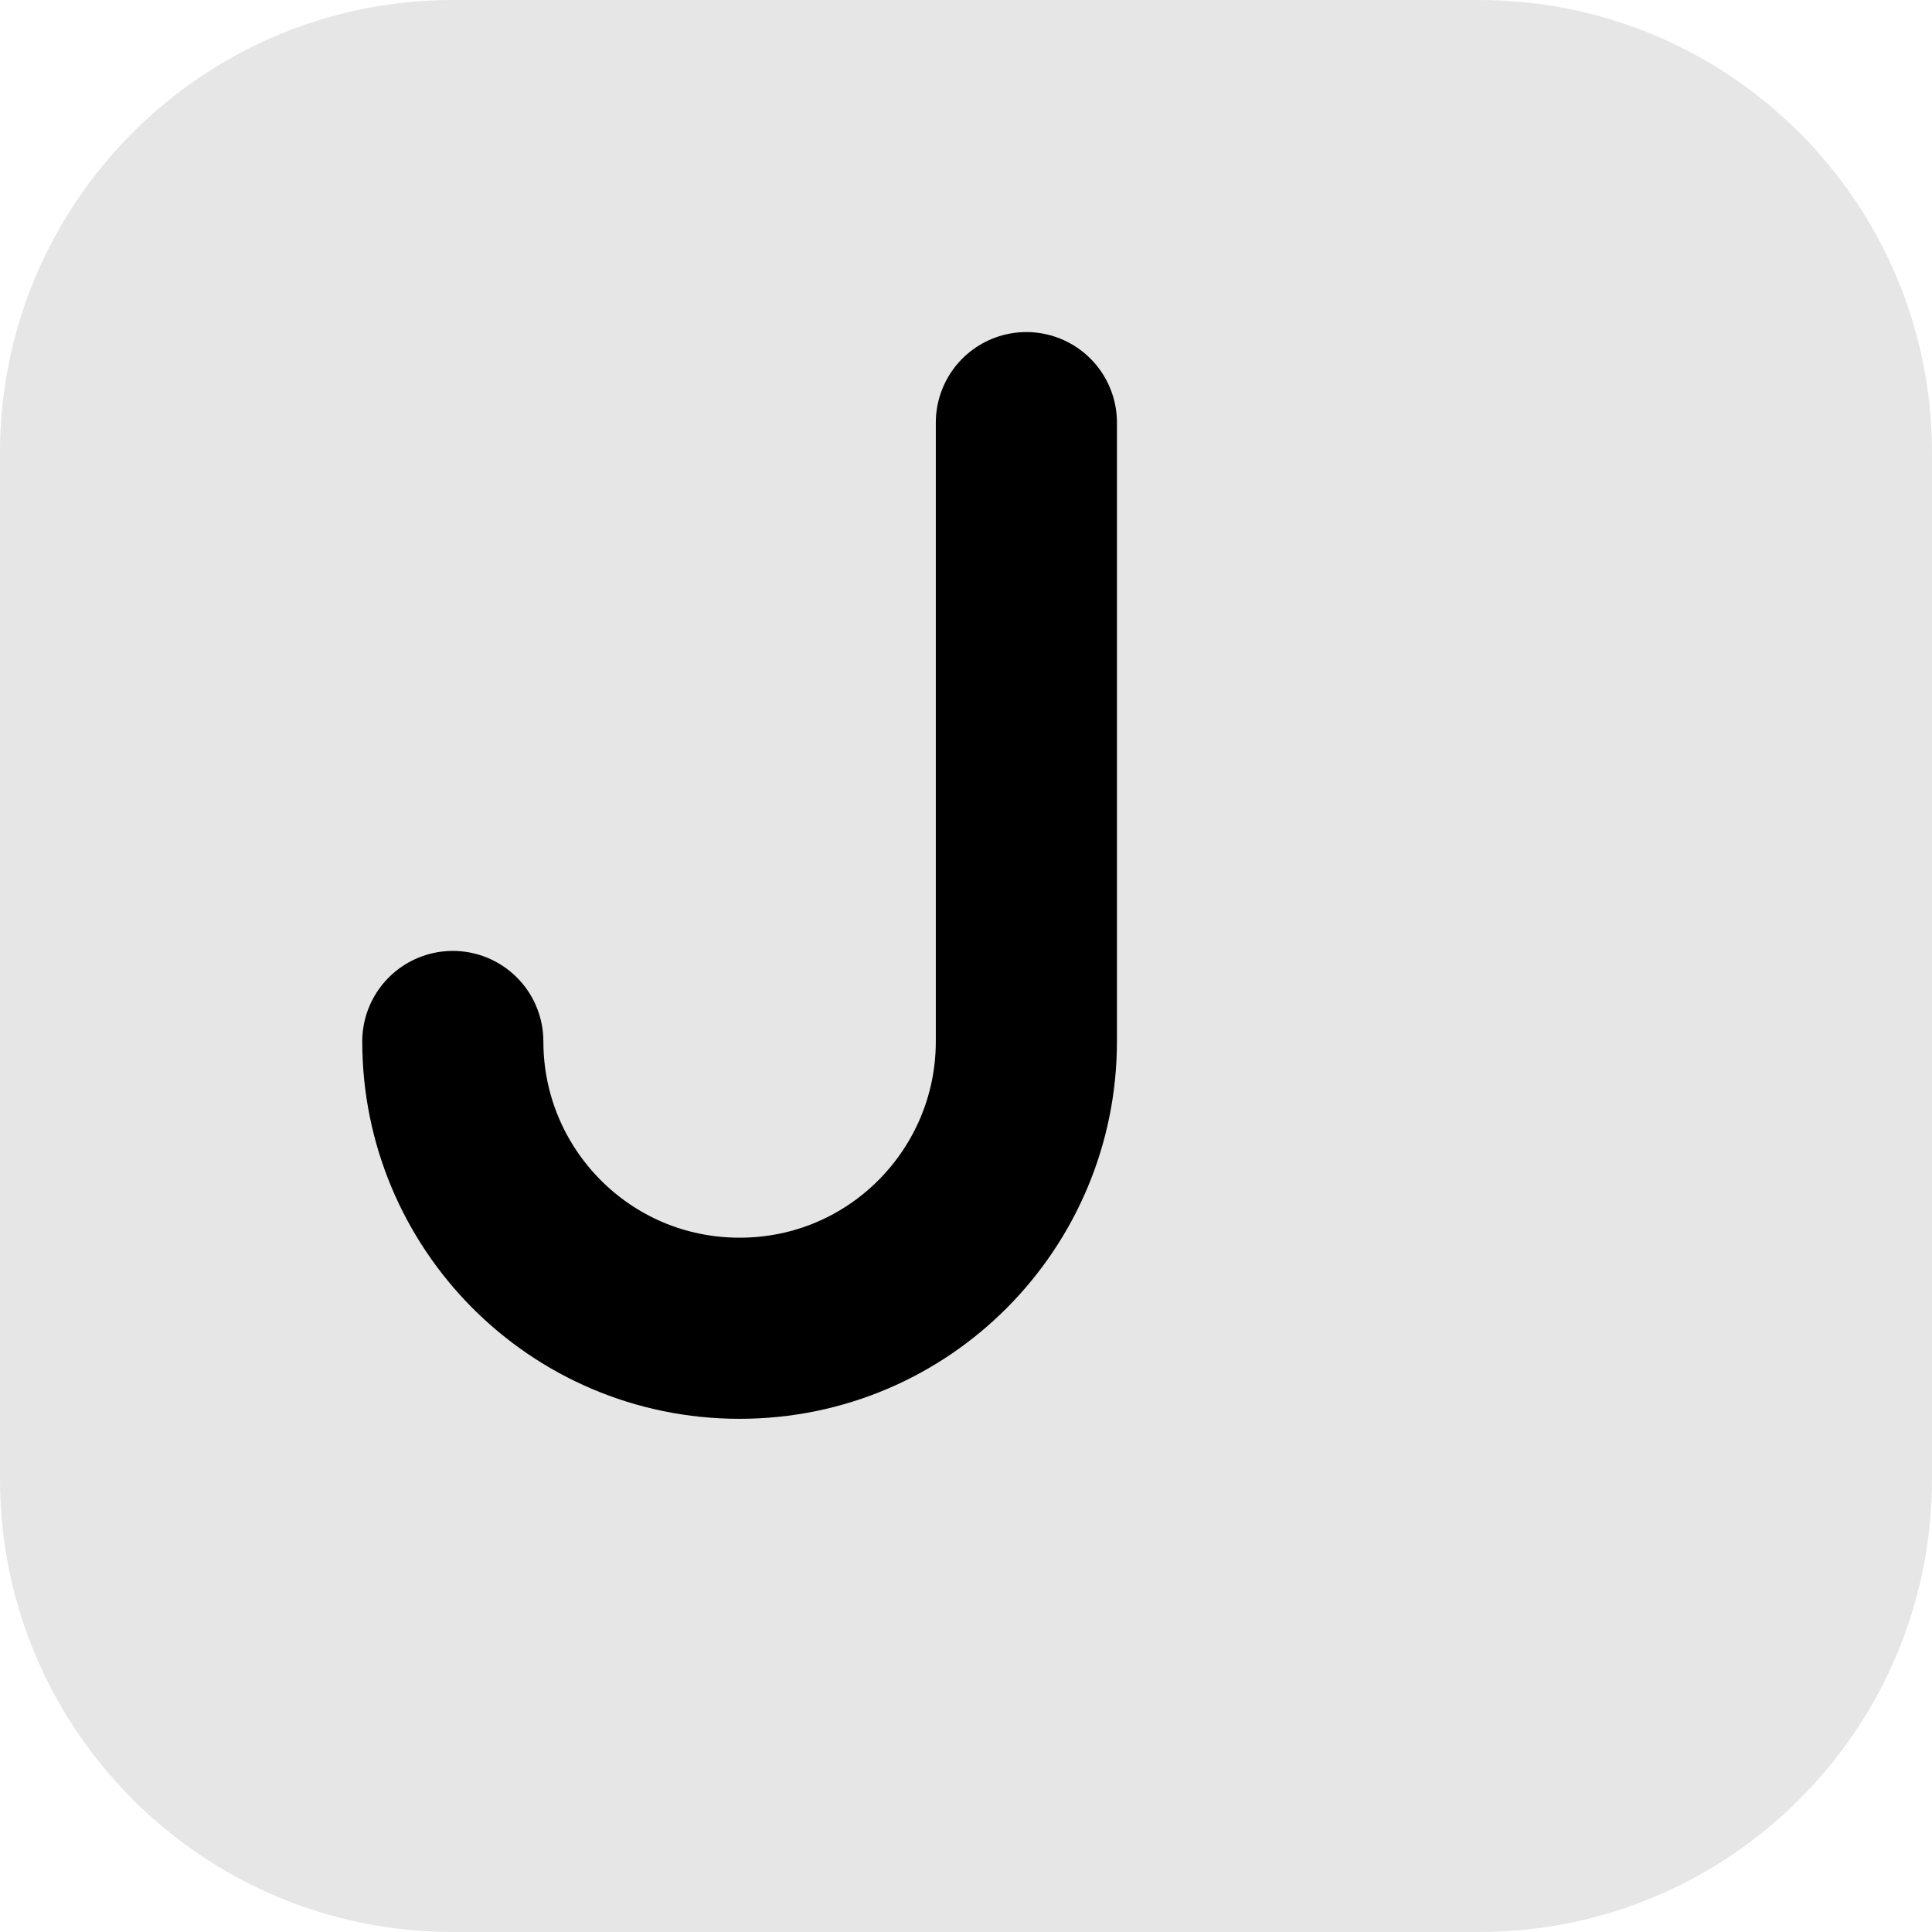
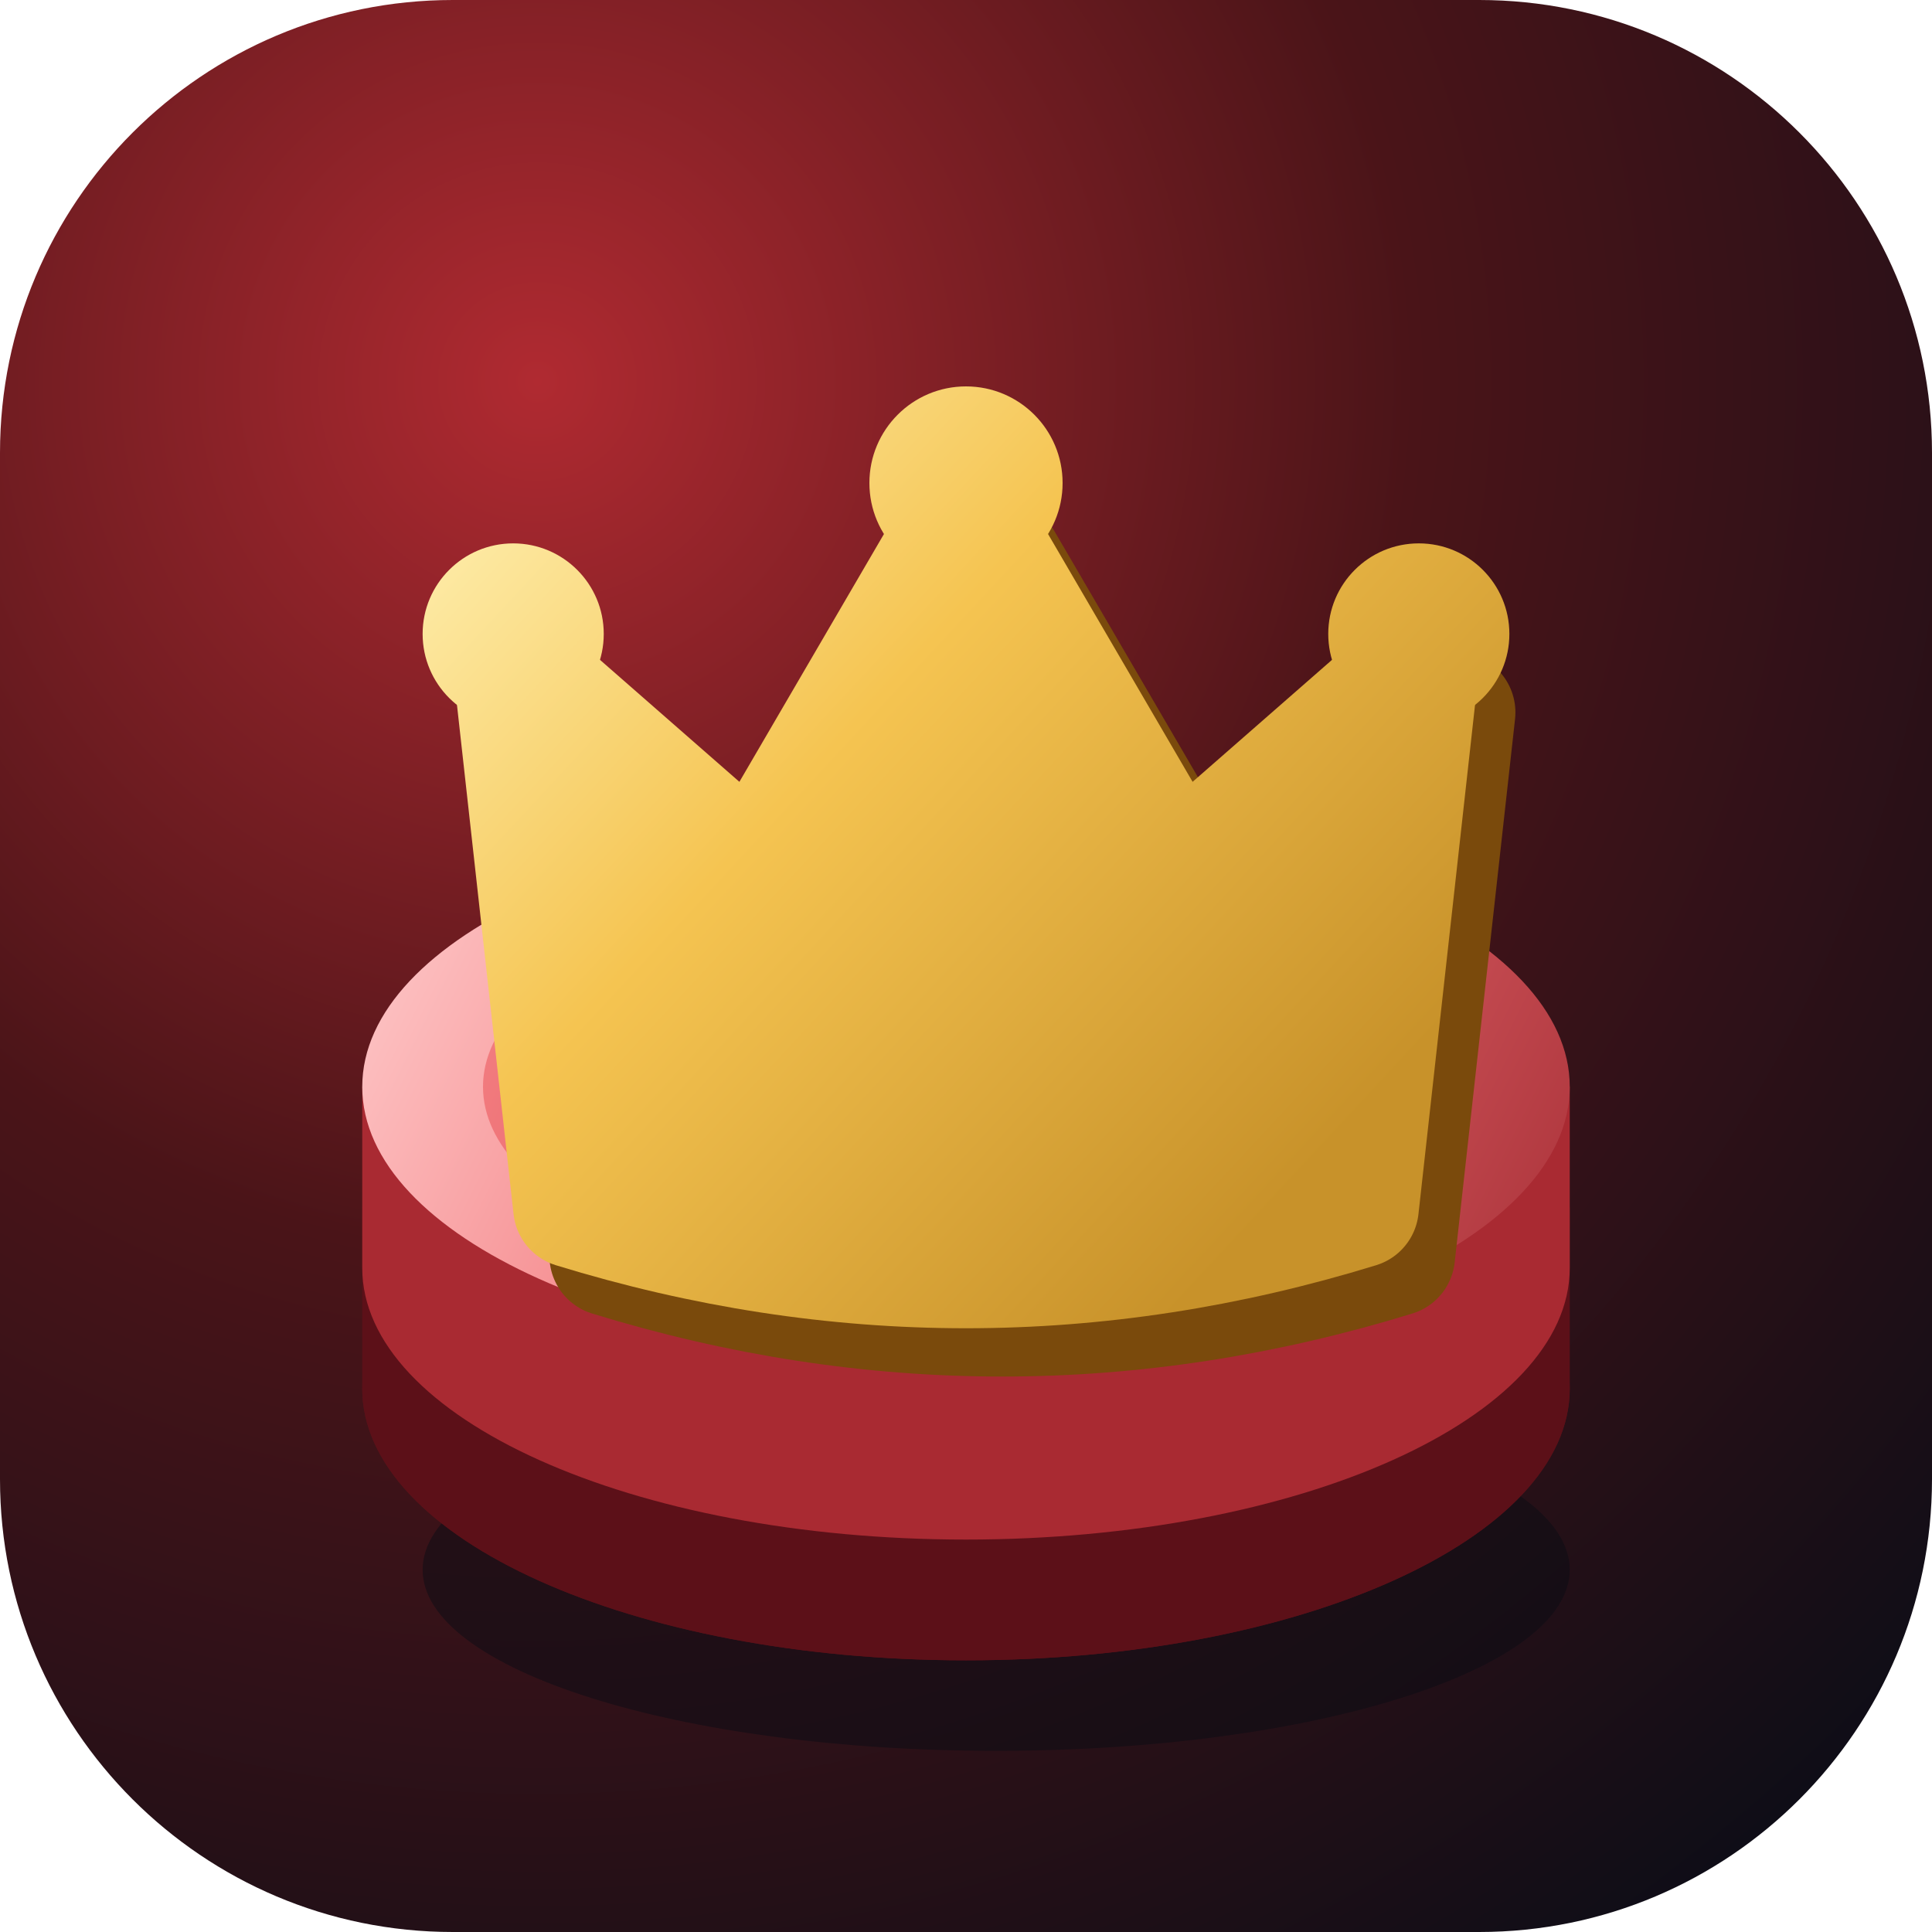
- <svg xmlns="http://www.w3.org/2000/svg" viewBox="0 0 64 64" width="28" height="28" aria-hidden="true">
-   <rect width="64" height="64" rx="15" fill="currentColor" opacity=".1" />
-   <path d="M34 14v20.5c0 5.2-4.2 9.5-9.5 9.5S15 39.7 15 34.5" fill="none" stroke="currentColor" stroke-width="6" stroke-linecap="round" />
+ <svg xmlns="http://www.w3.org/2000/svg" viewBox="0 0 64 64" width="32" height="32" aria-hidden="true">
+   <defs>
+     <radialGradient id="ground" cx="0.28" cy="0.2" r="1">
+       <stop offset="0" stop-color="#b02a31" />
+       <stop offset="0.45" stop-color="#4a1418" />
+       <stop offset="1" stop-color="#0c0d17" />
+     </radialGradient>
+     <linearGradient id="e" gradientUnits="userSpaceOnUse" x1="10" y1="30" x2="54" y2="52">
+       <stop offset="0" stop-color="#ffd0d0" />
+       <stop offset="0.4" stop-color="#f2767a" />
+       <stop offset="1" stop-color="#9a232b" />
+     </linearGradient>
+     <linearGradient id="f" gradientUnits="userSpaceOnUse" x1="12" y1="32" x2="50" y2="48">
+       <stop offset="0" stop-color="#f58b8e" />
+       <stop offset="0.5" stop-color="#e5484d" />
+       <stop offset="1" stop-color="#b02a31" />
+     </linearGradient>
+     <linearGradient id="g" gradientUnits="userSpaceOnUse" x1="16" y1="12" x2="44" y2="38">
+       <stop offset="0" stop-color="#fff3b8" />
+       <stop offset="0.45" stop-color="#f5c451" />
+       <stop offset="1" stop-color="#c8922a" />
+     </linearGradient>
+   </defs>
+   <rect width="64" height="64" rx="15" fill="url(#ground)" />
+   <ellipse cx="33" cy="52" rx="19" ry="6" fill="#0a0b13" opacity="0.5" />
+   <path d="M12 40V46A20 9 0 0 0 52 46V40Z" fill="#5c1018" />
+   <ellipse cx="32" cy="46" rx="20" ry="9" fill="#5c1018" />
+   <path d="M12 36V42A20 9 0 0 0 52 42V36Z" fill="#a92a32" />
+   <ellipse cx="32" cy="36" rx="20" ry="9" fill="url(#e)" />
+   <ellipse cx="32" cy="36" rx="16" ry="7" fill="url(#f)" />
+   <path d="M19 40L17 22L25 29L32 17L39 29L47 22L45 40Q32 44 19 40Z" fill="#7a4a0c" transform="translate(1.2 1.6)" stroke="#7a4a0c" stroke-width="4" stroke-linejoin="round" />
+   <path d="M19 40L17 22L25 29L32 17L39 29L47 22L45 40Q32 44 19 40Z" fill="url(#g)" stroke="url(#g)" stroke-width="4" stroke-linejoin="round" />
+   <circle cx="17" cy="21" r="3" fill="url(#g)" />
+   <circle cx="32" cy="16" r="3.2" fill="url(#g)" />
+   <circle cx="47" cy="21" r="3" fill="url(#g)" />
</svg>
